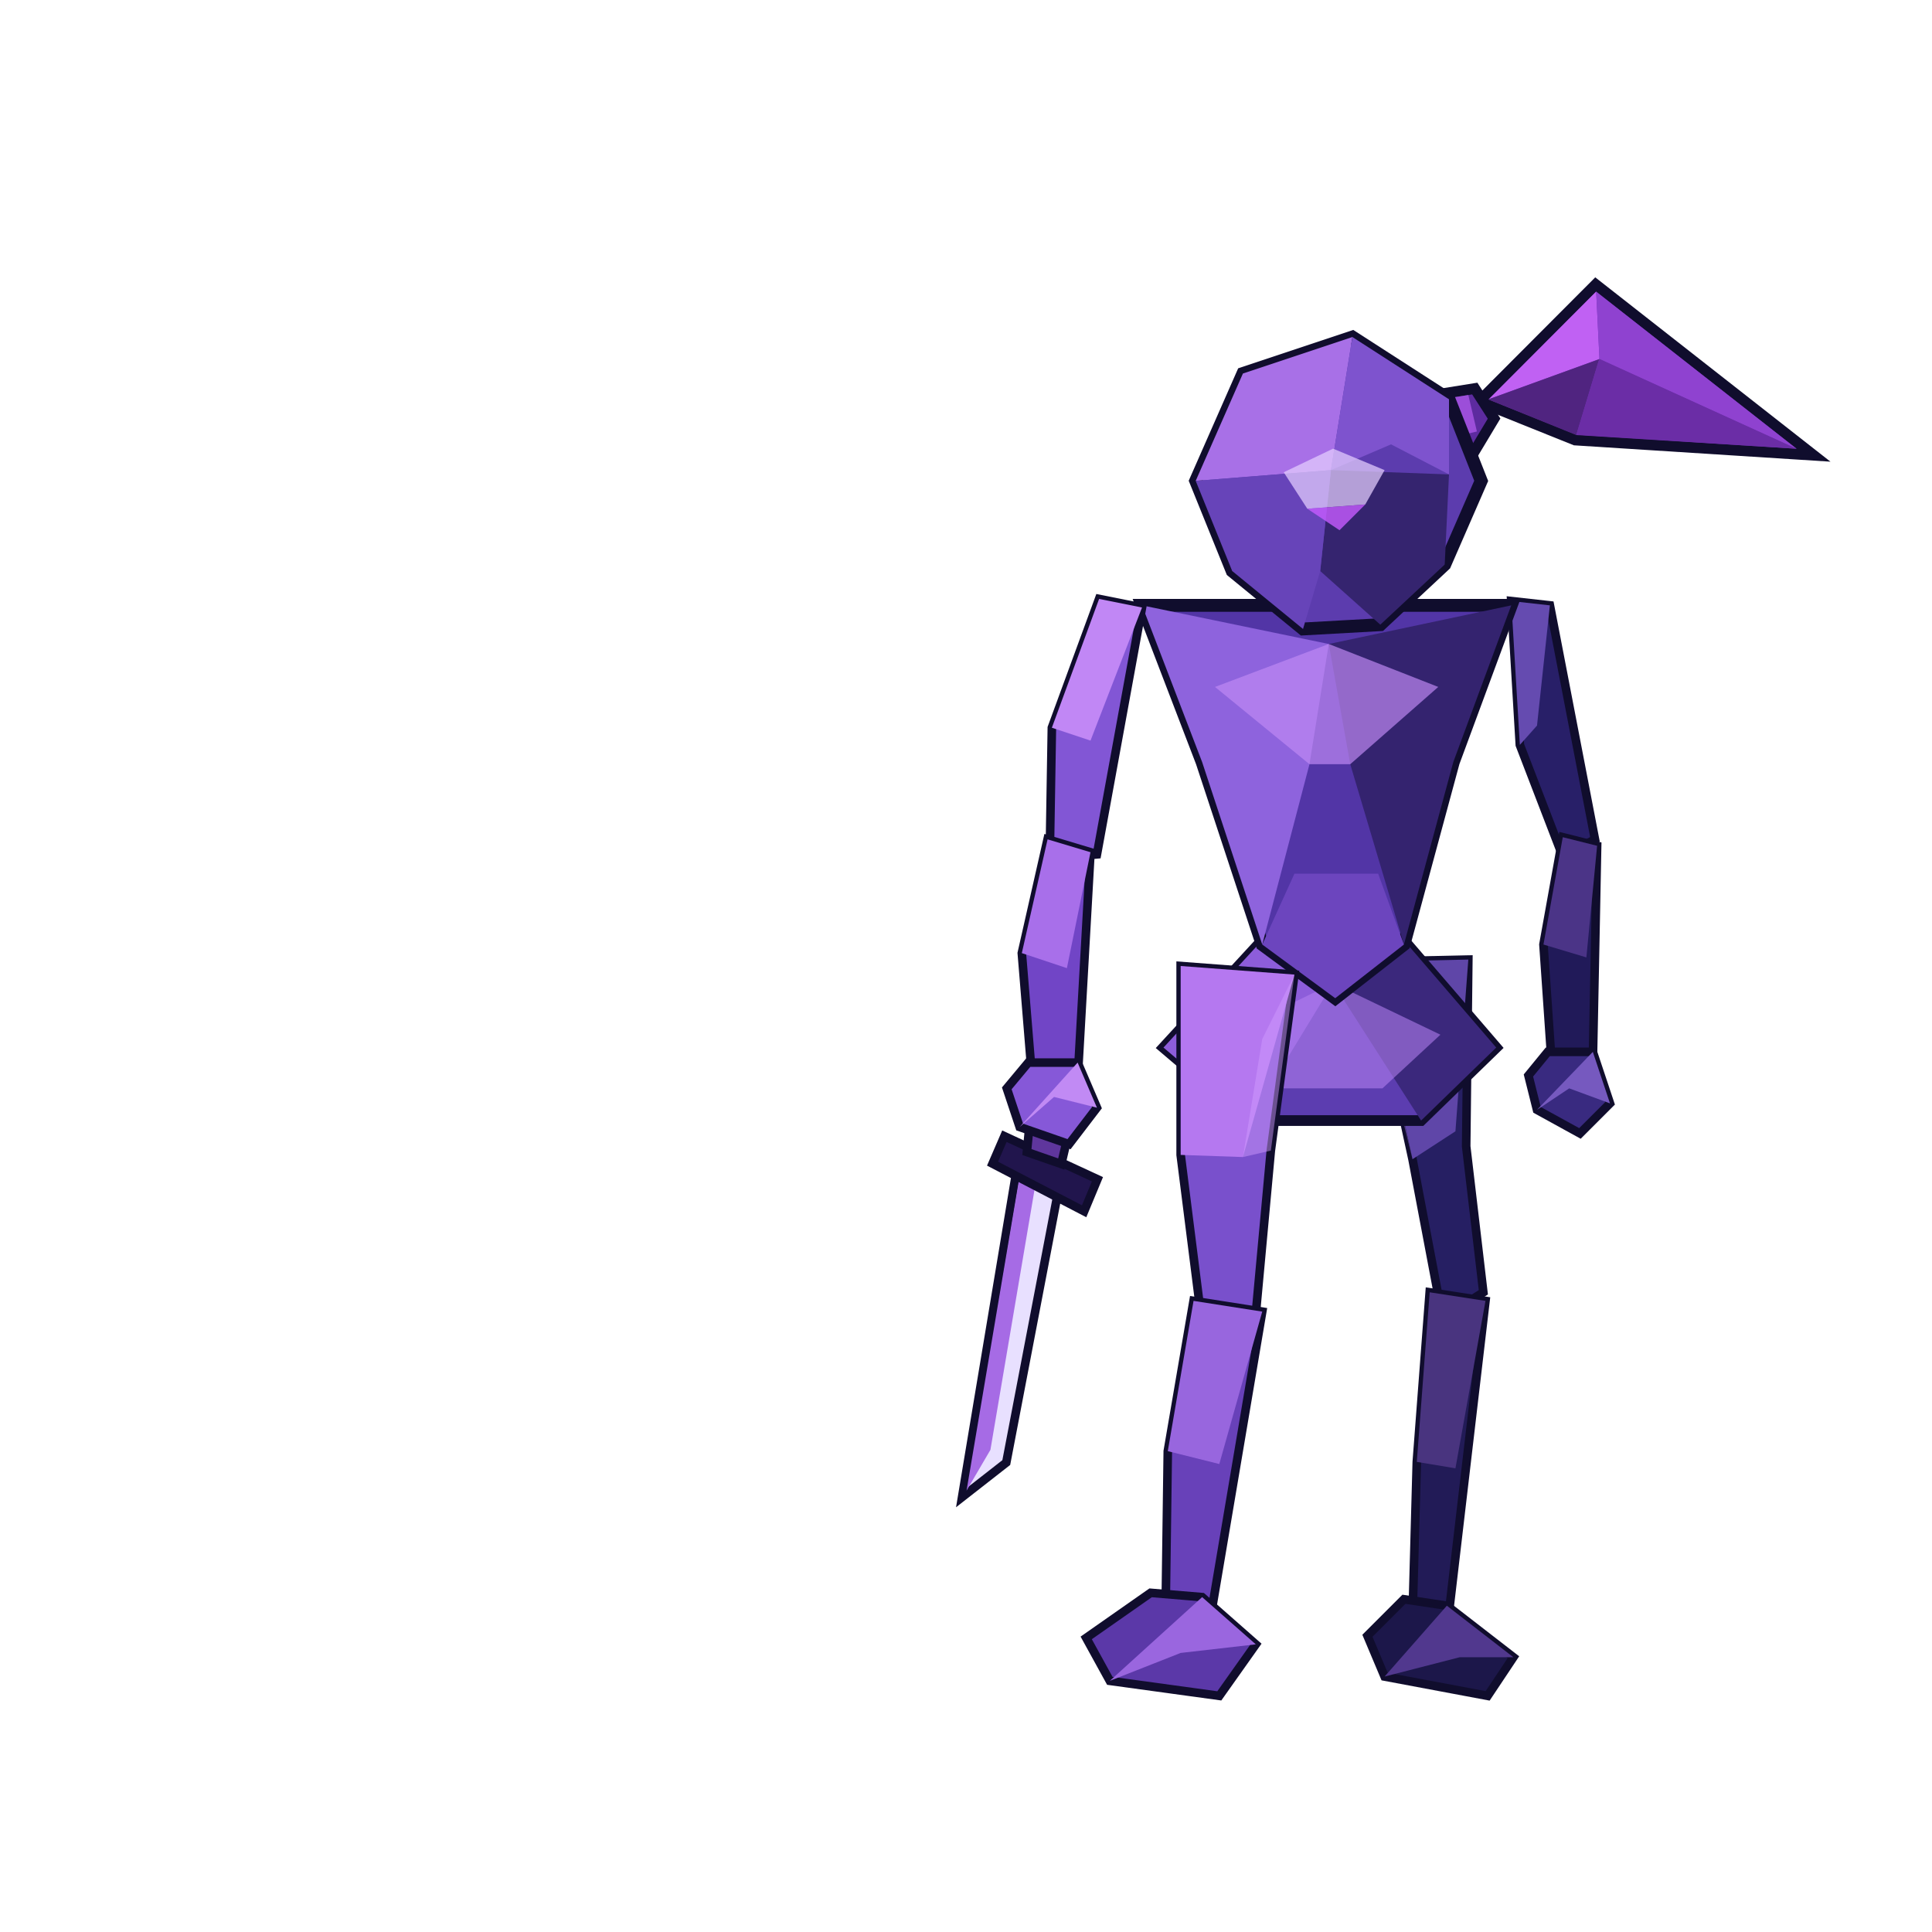
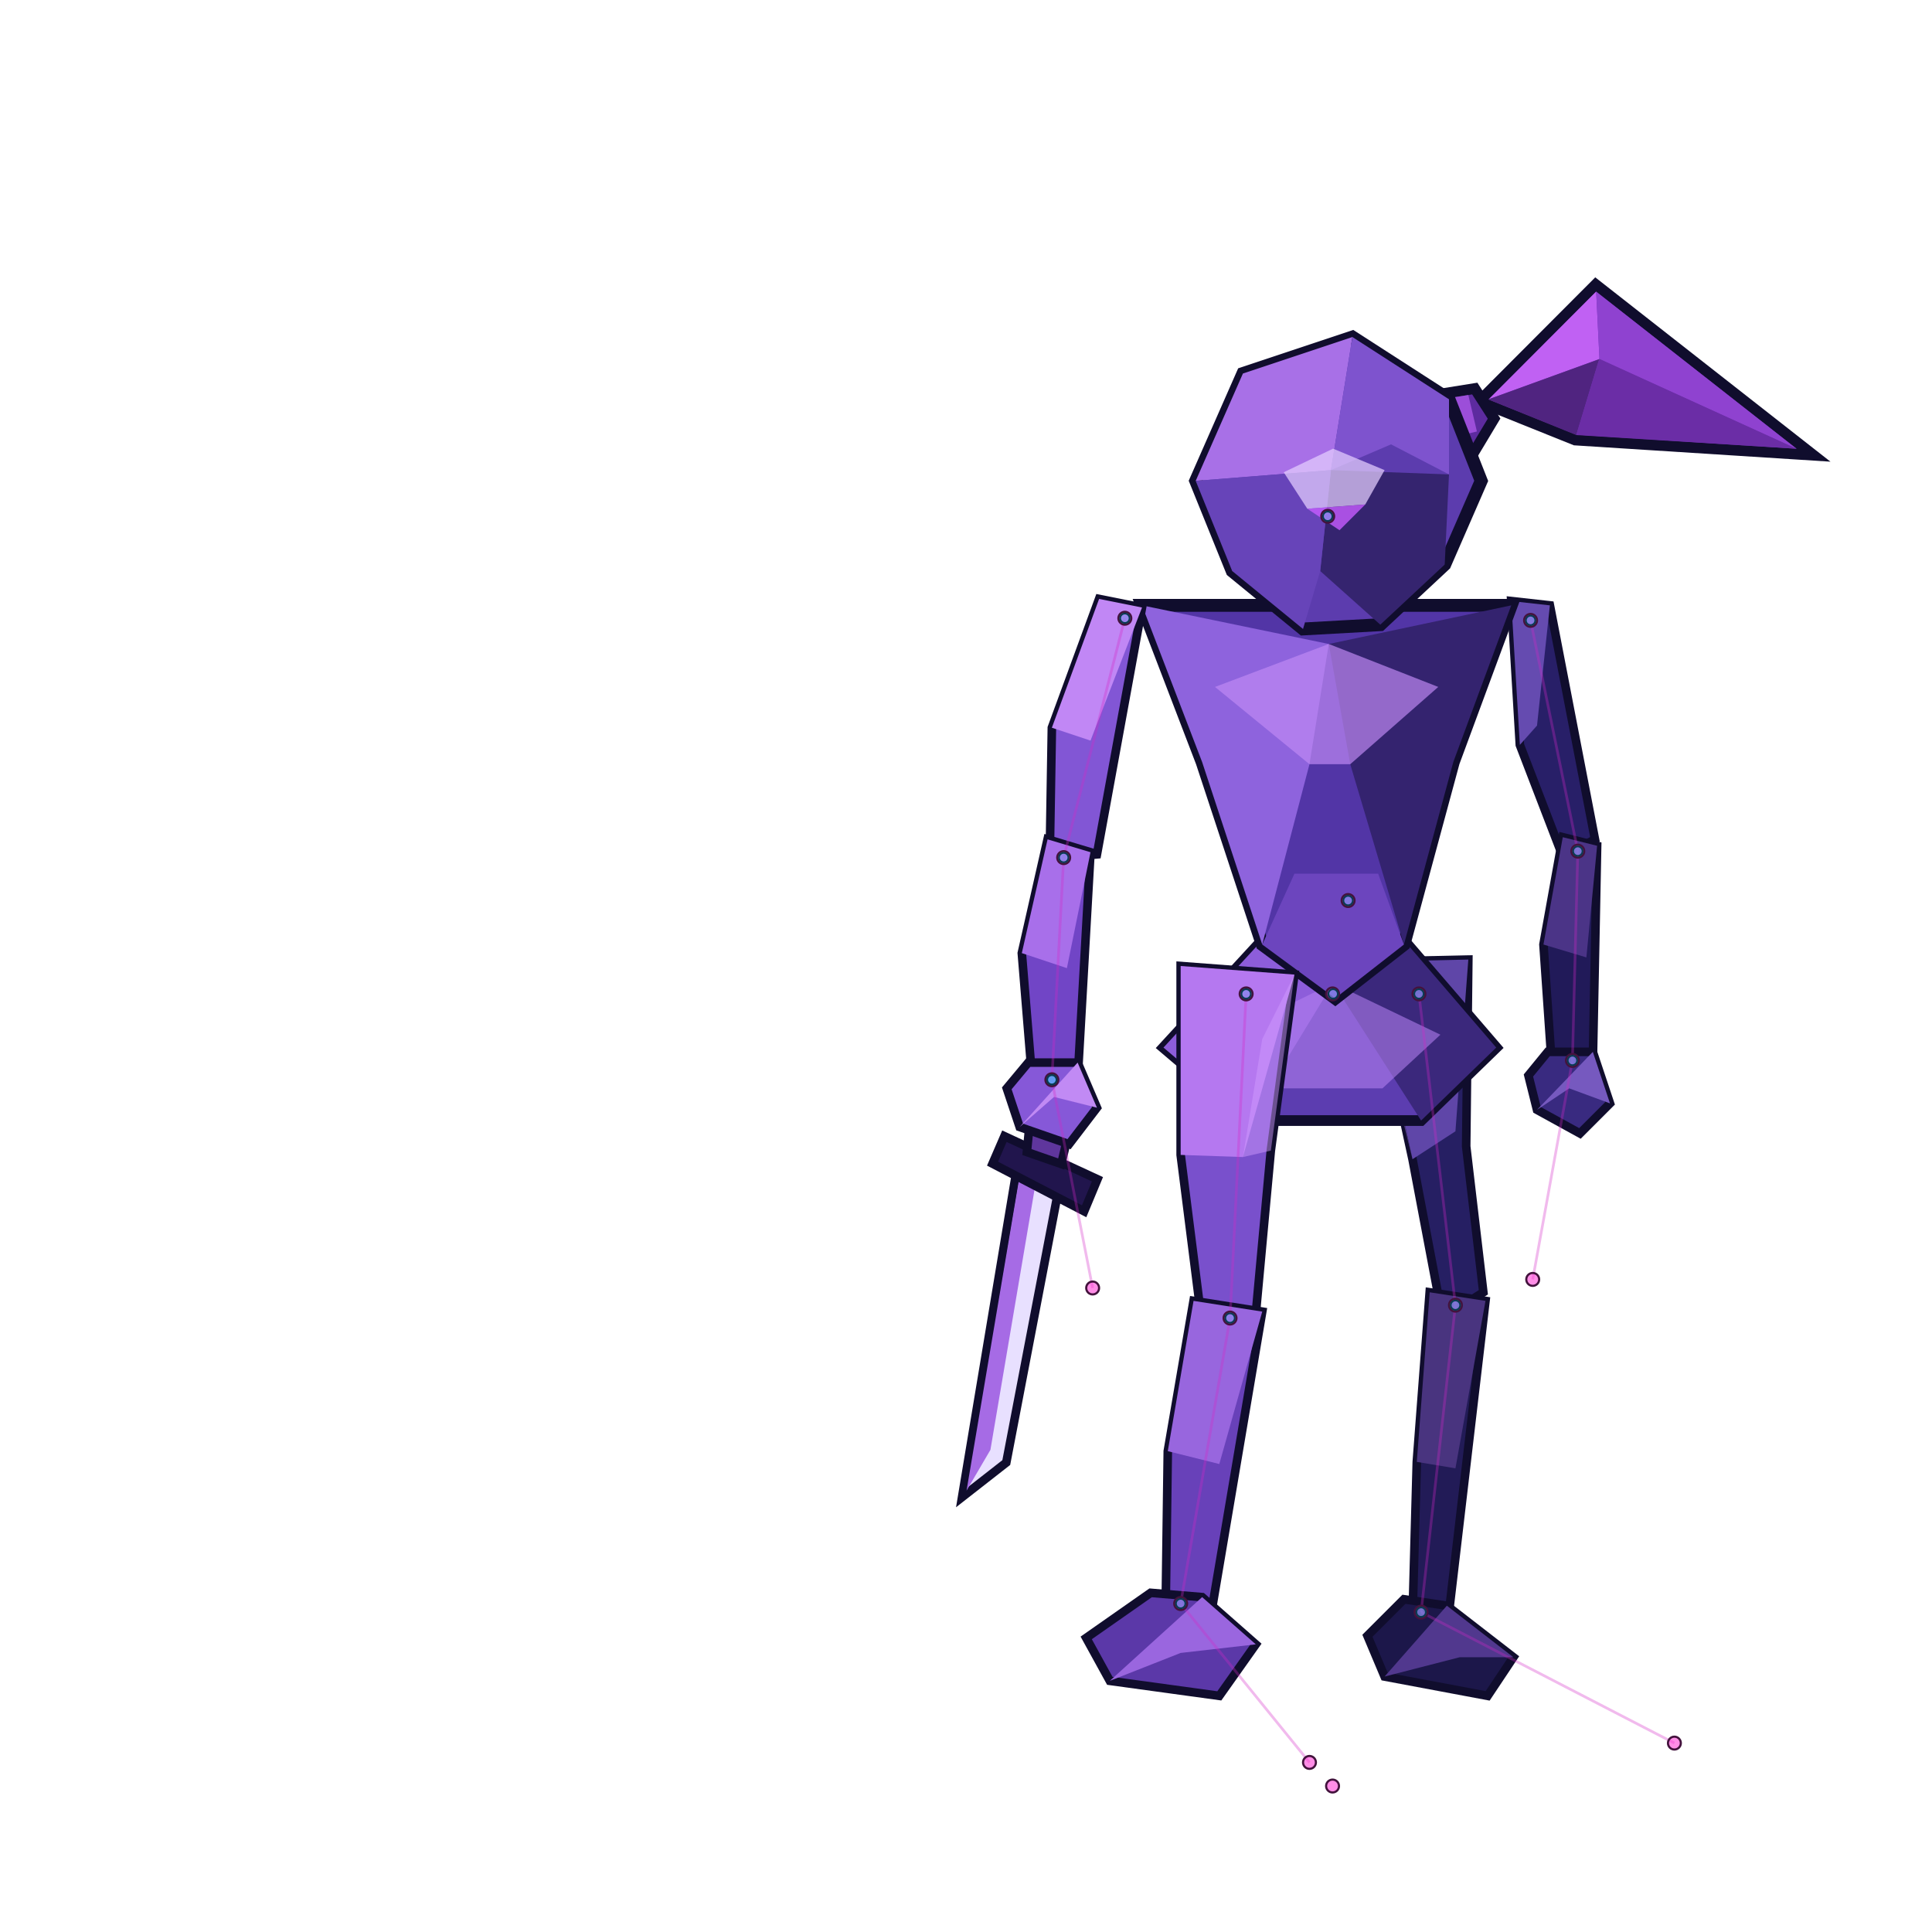
<svg xmlns="http://www.w3.org/2000/svg" width="238.125mm" height="238.125mm" viewBox="0 0 900 900" version="1.1" id="svg127">
  <defs id="defs131" />
  <g id="view-fighting-polygon-sword">
    <g id="polygon-far-leg-u">
      <polygon points="638,448 684,447 683,534 691,602 672,614 658,540" fill="#261F63" stroke="#100D2D" stroke-width="4" id="polygon2" />
      <polygon points="638,448 684,447 678,527 658,540" fill="#5F46A8" id="polygon4" />
      <polygon points="638,448 658,540 648,500" fill="#7A59BD" opacity="0.55" id="polygon6" />
    </g>
    <g id="polygon-far-leg-l">
      <polygon points="666,602 692,606 675,751 658,754 660,681" fill="#221B57" stroke="#100D2D" stroke-width="4" id="polygon9" />
      <polygon points="666,602 692,606 678,684 660,681" fill="#49347F" id="polygon11" />
    </g>
    <g id="polygon-far-foot">
      <polygon points="654,745 674,748 705,772 693,790 645,781 637,762" fill="#1C174A" stroke="#100D2D" stroke-width="4" id="polygon14" />
      <polygon points="674,748 705,772 680,772 645,781" fill="#51388E" id="polygon16" />
    </g>
    <g id="polygon-far-arm-u">
      <polygon points="704,280 722,282 743,391 728,399 708,347" fill="#281F68" stroke="#100D2D" stroke-width="4" id="polygon19" />
      <polygon points="704,280 722,282 716,338 708,347" fill="#654BB0" id="polygon21" />
    </g>
    <g id="polygon-far-arm-l">
      <polygon points="728,390 744,394 742,495 723,498 719,440" fill="#211A59" stroke="#100D2D" stroke-width="4" id="polygon24" />
      <polygon points="728,390 744,394 739,446 719,440" fill="#4B3487" id="polygon26" />
    </g>
    <g id="polygon-far-hand">
      <polygon points="721,490 742,490 750,514 736,528 716,517 712,501" fill="#392A80" stroke="#100D2D" stroke-width="4" id="polygon29" />
      <polygon points="742,490 750,514 731,507 716,517" fill="#7659BF" id="polygon31" />
    </g>
    <g id="polygon-pelvis">
      <polygon points="588,438 654,438 697,488 662,522 582,522 542,488" fill="#5C3DB0" stroke="#100D2D" stroke-width="5" id="polygon34" />
      <polygon points="588,438 621,458 582,522 542,488" fill="#8D5DDA" id="polygon36" />
      <polygon points="621,458 654,438 697,488 662,522" fill="#3B287C" id="polygon38" />
      <polygon points="572,482 621,458 671,482 644,507 598,507" fill="#B480F1" opacity="0.58" id="polygon40" />
    </g>
    <g id="polygon-torso">
      <polygon points="532,282 704,282 677,355 654,440 622,465 588,440 560,355" fill="#5235A6" stroke="#100D2D" stroke-width="6" id="polygon43" />
      <polygon points="532,282 619,300 610,356 588,440 560,355" fill="#8E63DD" id="polygon45" />
      <polygon points="619,300 704,282 677,355 654,440 629,356" fill="#34236F" id="polygon47" />
      <polygon points="566,320 619,300 670,320 629,356 610,356" fill="#C08AF5" opacity="0.68" id="polygon49" />
      <polygon points="588,440 622,465 654,440 642,407 603,407" fill="#6C45BE" id="polygon51" />
    </g>
    <g id="polygon-head">
      <g id="layer1">
        <path id="polygon58" style="fill:#7132b4;stroke:#100d2d;stroke-width:5" d="m 689,187 54.334,-54.466 101.473,79.525 -111.077,-7.085 z" />
        <path id="polygon60" transform="translate(8.868693,-92.42216)" style="fill:#c061f3" d="m 736.235,259.694 -51.57,18.689 50.019,-50.143 z" />
        <path id="polygon62" transform="translate(42.16068,-42.97304)" style="fill:#8f42d0" d="M 794.777,252.061 702.926,210.313 701.399,178.829 Z" />
        <path id="polygon64" transform="translate(-53.29525,-64.4097)" style="fill:#502480" d="M 798.298,231.687 787.585,267.077 746.588,250.472 Z" />
        <path id="polygon66" style="fill:#6b2da6" d="m 836.902,209.036 -102.631,-6.358 10.704,-35.53 z" />
      </g>
      <g id="layer2" style="display:inline">
        <polygon points="664,211 657,198 662,185 687,181 696,195 687,210 " fill="#5d2b9f" stroke="#100d2d" stroke-width="5" id="polygon54" />
        <polygon points="665,187 684,184 688,201 663,207 " fill="#b45cf0" opacity="0.72" id="polygon56" />
      </g>
      <g id="layer3" style="display:inline">
        <polygon points="675,186 690,224 673,263 643,291 607,293 574,266 557,224 579,174 630,157 " fill="#5c3cae" stroke="#100d2d" stroke-width="6" id="polygon68" />
        <polygon points="620,219 557,224 579,174 630,157 " fill="#a870e7" id="polygon70" />
        <polygon points="675,221 648,207 620,219 630,157 675,186 " fill="#7e53ce" id="polygon72" />
        <polygon points="673,263 643,291 615,266 620,219 675,221 " fill="#35246f" id="polygon74" />
        <polygon points="615,266 607,293 574,266 557,224 620,219 " fill="#6744b9" id="polygon76" />
        <polygon points="645,219 636,235 609,237 598,220 621,209 " fill="#e4ceff" opacity="0.72" id="polygon78" />
        <polygon points="624,247 609,237 636,235 " fill="#c55bff" opacity="0.8" id="polygon80" />
      </g>
    </g>
    <g id="polygon-near-leg-u">
      <polygon points="550,450 603,454 592,536 585,612 560,617 550,538" fill="#7950CC" stroke="#100D2D" stroke-width="4" id="polygon83" />
      <polygon points="550,450 603,454 579,539 550,538" fill="#B578F0" id="polygon85" />
      <polygon points="603,454 592,536 579,539 588,484" fill="#D09AFF" opacity="0.48" id="polygon87" />
    </g>
    <g id="polygon-near-leg-l">
      <polygon points="556,606 588,611 565,747 543,750 544,676" fill="#6841B9" stroke="#100D2D" stroke-width="4" id="polygon90" />
      <polygon points="556,606 588,611 568,682 544,676" fill="#9866DE" id="polygon92" />
    </g>
    <g id="polygon-near-foot">
      <polygon points="536,742 560,744 585,766 568,790 517,783 506,763" fill="#5B38A8" stroke="#100D2D" stroke-width="4" id="polygon95" />
      <polygon points="560,744 585,766 550,770 517,783" fill="#9A66DF" id="polygon97" />
    </g>
    <g id="polygon-near-arm-u">
      <polygon points="512,279 532,283 511,398 489,400 490,339" fill="#8256D5" stroke="#100D2D" stroke-width="4" id="polygon100" />
      <polygon points="512,279 532,283 508,345 490,339" fill="#C187F5" id="polygon102" />
    </g>
    <g id="polygon-near-arm-l">
      <polygon points="488,391 508,397 502,503 481,505 476,444" fill="#7145C6" stroke="#100D2D" stroke-width="4" id="polygon105" />
      <polygon points="488,391 508,397 497,451 476,444" fill="#A86FEA" id="polygon107" />
    </g>
    <g id="polygon-sword" transform="rotate(-135.5952,496.402,526.7574)">
      <path id="polygon115" style="fill:#e8e0ff;stroke:#100d2d;stroke-width:4" d="M 411.451,371.101 408,397 l 73,110 17,-12 z" />
      <path id="polygon117" style="fill:#a66be5" d="m 417.417,396.062 71.702,103.228 6.516,-4.479 -83.569,-120.113 z" />
      <path id="polygon121" style="fill:#21154d;stroke:#100d2d;stroke-width:4" d="m 515,505 -45,16 -6,-15 46,-14 z" />
      <path id="polygon123" transform="rotate(-70.18843,484.4084,508.657)" style="fill:#5f369d;stroke:#100d2d;stroke-width:4" d="m 480,513 12,12 -14,23 -15,-14 z" />
    </g>
    <g id="polygon-near-hand">
      <polygon points="479,495 502,495 511,516 498,533 475,525 469,507" fill="#8658D8" stroke="#100D2D" stroke-width="4" id="polygon110" />
      <polygon points="502,495 511,516 491,511 475,525" fill="#C18AF4" id="polygon112" />
    </g>
  </g>
+   <g id="ambition-rig-markers" data-rig-editor-layer="true">
+     <g id="ambition-rig-markers-side" data-rig-view="side">
+       <line id="ambition-rig-side-guide-far_arm_u" data-rig-bone-guide="far_arm_u" x1="713" y1="288.999" x2="735" y2="396.498" stroke="#d226c6" stroke-width="1.25" stroke-opacity="0.32" />
+       <line id="ambition-rig-side-guide-far_arm_l" data-rig-bone-guide="far_arm_l" x1="735" y1="396.498" x2="732.499" y2="494" stroke="#d226c6" stroke-width="1.25" stroke-opacity="0.32" />
+       <line id="ambition-rig-side-guide-far_arm_hand" data-rig-bone-guide="far_arm_hand" x1="732.499" y1="494" x2="713.999" y2="596.002" stroke="#d226c6" stroke-width="1.25" stroke-opacity="0.32" />
+       <line id="ambition-rig-side-guide-far_leg_u" data-rig-bone-guide="far_leg_u" x1="661.001" y1="463" x2="678.002" y2="608.001" stroke="#d226c6" stroke-width="1.25" stroke-opacity="0.32" />
+       <line id="ambition-rig-side-guide-far_leg_l" data-rig-bone-guide="far_leg_l" x1="678.002" y1="608.001" x2="662.002" y2="751.002" stroke="#d226c6" stroke-width="1.25" stroke-opacity="0.32" />
+       <line id="ambition-rig-side-guide-far_leg_foot" data-rig-bone-guide="far_leg_foot" x1="662.002" y1="751.002" x2="780.001" y2="812.002" stroke="#d226c6" stroke-width="1.25" stroke-opacity="0.32" />
+       <line id="ambition-rig-side-guide-near_arm_u" data-rig-bone-guide="near_arm_u" x1="523.999" y1="288.001" x2="495.5" y2="399.499" stroke="#d226c6" stroke-width="1.25" stroke-opacity="0.32" />
+       <line id="ambition-rig-side-guide-near_arm_l" data-rig-bone-guide="near_arm_l" x1="495.5" y1="399.499" x2="490" y2="502.997" stroke="#d226c6" stroke-width="1.25" stroke-opacity="0.32" />
+       <line id="ambition-rig-side-guide-near_arm_hand" data-rig-bone-guide="near_arm_hand" x1="490" y1="502.997" x2="508.998" y2="599.996" stroke="#d226c6" stroke-width="1.25" stroke-opacity="0.32" />
+       <line id="ambition-rig-side-guide-near_leg_u" data-rig-bone-guide="near_leg_u" x1="580.502" y1="463" x2="573.003" y2="614.001" stroke="#d226c6" stroke-width="1.25" stroke-opacity="0.32" />
+       <line id="ambition-rig-side-guide-near_leg_l" data-rig-bone-guide="near_leg_l" x1="573.003" y1="614.001" x2="550.004" y2="746.999" stroke="#d226c6" stroke-width="1.25" stroke-opacity="0.32" />
+       <line id="ambition-rig-side-guide-near_leg_foot" data-rig-bone-guide="near_leg_foot" x1="550.004" y1="746.999" x2="610.006" y2="821.001" stroke="#d226c6" stroke-width="1.25" stroke-opacity="0.32" />
+       <circle id="ambition-rig-side-joint-far_ankle" data-rig-joint="far_ankle" cx="662.002" cy="751.002" r="3" fill="#ff3bd4" fill-opacity="0.58" stroke="#43133d" stroke-width="1" />
+       <circle id="ambition-rig-side-joint-far_elbow" data-rig-joint="far_elbow" cx="735" cy="396.498" r="3" fill="#ff3bd4" fill-opacity="0.58" stroke="#43133d" stroke-width="1" />
+       <circle id="ambition-rig-side-joint-far_handtip" data-rig-joint="far_handtip" cx="713.999" cy="596.002" r="3" fill="#ff3bd4" fill-opacity="0.58" stroke="#43133d" stroke-width="1" />
+       <circle id="ambition-rig-side-joint-far_hip" data-rig-joint="far_hip" cx="661.001" cy="463" r="3" fill="#ff3bd4" fill-opacity="0.58" stroke="#43133d" stroke-width="1" />
+       <circle id="ambition-rig-side-joint-far_knee" data-rig-joint="far_knee" cx="678.002" cy="608.001" r="3" fill="#ff3bd4" fill-opacity="0.58" stroke="#43133d" stroke-width="1" />
+       <circle id="ambition-rig-side-joint-far_shoulder" data-rig-joint="far_shoulder" cx="713" cy="288.999" r="3" fill="#ff3bd4" fill-opacity="0.58" stroke="#43133d" stroke-width="1" />
+       <circle id="ambition-rig-side-joint-far_toe" data-rig-joint="far_toe" cx="780.001" cy="812.002" r="3" fill="#ff3bd4" fill-opacity="0.58" stroke="#43133d" stroke-width="1" />
+       <circle id="ambition-rig-side-joint-far_wrist" data-rig-joint="far_wrist" cx="732.499" cy="494" r="3" fill="#ff3bd4" fill-opacity="0.58" stroke="#43133d" stroke-width="1" />
+       <circle id="ambition-rig-side-joint-hip_center" data-rig-joint="hip_center" cx="620.752" cy="463" r="3" fill="#ff3bd4" fill-opacity="0.58" stroke="#43133d" stroke-width="1" />
+       <circle id="ambition-rig-side-joint-near_ankle" data-rig-joint="near_ankle" cx="550.004" cy="746.999" r="3" fill="#ff3bd4" fill-opacity="0.58" stroke="#43133d" stroke-width="1" />
+       <circle id="ambition-rig-side-joint-near_elbow" data-rig-joint="near_elbow" cx="495.5" cy="399.499" r="3" fill="#ff3bd4" fill-opacity="0.58" stroke="#43133d" stroke-width="1" />
+       <circle id="ambition-rig-side-joint-near_handtip" data-rig-joint="near_handtip" cx="508.998" cy="599.996" r="3" fill="#ff3bd4" fill-opacity="0.58" stroke="#43133d" stroke-width="1" />
+       <circle id="ambition-rig-side-joint-near_hip" data-rig-joint="near_hip" cx="580.502" cy="463" r="3" fill="#ff3bd4" fill-opacity="0.58" stroke="#43133d" stroke-width="1" />
+       <circle id="ambition-rig-side-joint-near_knee" data-rig-joint="near_knee" cx="573.003" cy="614.001" r="3" fill="#ff3bd4" fill-opacity="0.58" stroke="#43133d" stroke-width="1" />
+       <circle id="ambition-rig-side-joint-near_shoulder" data-rig-joint="near_shoulder" cx="523.999" cy="288.001" r="3" fill="#ff3bd4" fill-opacity="0.58" stroke="#43133d" stroke-width="1" />
+       <circle id="ambition-rig-side-joint-near_toe" data-rig-joint="near_toe" cx="610.006" cy="821.001" r="3" fill="#ff3bd4" fill-opacity="0.58" stroke="#43133d" stroke-width="1" />
+       <circle id="ambition-rig-side-joint-near_wrist" data-rig-joint="near_wrist" cx="490" cy="502.997" r="3" fill="#ff3bd4" fill-opacity="0.58" stroke="#43133d" stroke-width="1" />
+       <circle id="ambition-rig-side-joint-neck" data-rig-joint="neck" cx="618.5" cy="240.501" r="3" fill="#ff3bd4" fill-opacity="0.58" stroke="#43133d" stroke-width="1" />
+       <circle id="ambition-rig-side-joint-rig_root" data-rig-joint="rig_root" cx="620.752" cy="832.003" r="3" fill="#ff3bd4" fill-opacity="0.58" stroke="#43133d" stroke-width="1" />
+       <circle id="ambition-rig-side-joint-waist" data-rig-joint="waist" cx="628.002" cy="419.5" r="3" fill="#ff3bd4" fill-opacity="0.58" stroke="#43133d" stroke-width="1" />
+       <circle id="ambition-rig-side-bind-far_leg_u" data-rig-bind-pivot="far_leg_u" cx="661" cy="463" r="2.2" fill="#28c8ff" fill-opacity="0.42" stroke="#093b52" stroke-width="0.8" />
+       <circle id="ambition-rig-side-bind-far_leg_l" data-rig-bind-pivot="far_leg_l" cx="678" cy="608" r="2.2" fill="#28c8ff" fill-opacity="0.42" stroke="#093b52" stroke-width="0.8" />
+       <circle id="ambition-rig-side-bind-far_leg_foot" data-rig-bind-pivot="far_leg_foot" cx="662" cy="751" r="2.2" fill="#28c8ff" fill-opacity="0.42" stroke="#093b52" stroke-width="0.8" />
+       <circle id="ambition-rig-side-bind-far_arm_u" data-rig-bind-pivot="far_arm_u" cx="713" cy="289" r="2.2" fill="#28c8ff" fill-opacity="0.42" stroke="#093b52" stroke-width="0.8" />
+       <circle id="ambition-rig-side-bind-far_arm_l" data-rig-bind-pivot="far_arm_l" cx="735" cy="396.5" r="2.2" fill="#28c8ff" fill-opacity="0.42" stroke="#093b52" stroke-width="0.8" />
+       <circle id="ambition-rig-side-bind-far_arm_hand" data-rig-bind-pivot="far_arm_hand" cx="732.5" cy="494" r="2.2" fill="#28c8ff" fill-opacity="0.42" stroke="#093b52" stroke-width="0.8" />
+       <circle id="ambition-rig-side-bind-pelvis" data-rig-bind-pivot="pelvis" cx="621" cy="463" r="2.2" fill="#28c8ff" fill-opacity="0.42" stroke="#093b52" stroke-width="0.8" />
+       <circle id="ambition-rig-side-bind-torso" data-rig-bind-pivot="torso" cx="628" cy="419.5" r="2.2" fill="#28c8ff" fill-opacity="0.42" stroke="#093b52" stroke-width="0.8" />
+       <circle id="ambition-rig-side-bind-head" data-rig-bind-pivot="head" cx="618.5" cy="240.5" r="2.2" fill="#28c8ff" fill-opacity="0.42" stroke="#093b52" stroke-width="0.8" />
+       <circle id="ambition-rig-side-bind-near_leg_u" data-rig-bind-pivot="near_leg_u" cx="580.5" cy="463" r="2.2" fill="#28c8ff" fill-opacity="0.42" stroke="#093b52" stroke-width="0.8" />
+       <circle id="ambition-rig-side-bind-near_leg_l" data-rig-bind-pivot="near_leg_l" cx="573" cy="614" r="2.2" fill="#28c8ff" fill-opacity="0.42" stroke="#093b52" stroke-width="0.8" />
+       <circle id="ambition-rig-side-bind-near_leg_foot" data-rig-bind-pivot="near_leg_foot" cx="550" cy="747" r="2.2" fill="#28c8ff" fill-opacity="0.42" stroke="#093b52" stroke-width="0.8" />
+       <circle id="ambition-rig-side-bind-near_arm_u" data-rig-bind-pivot="near_arm_u" cx="524" cy="288" r="2.2" fill="#28c8ff" fill-opacity="0.42" stroke="#093b52" stroke-width="0.8" />
+       <circle id="ambition-rig-side-bind-near_arm_l" data-rig-bind-pivot="near_arm_l" cx="495.5" cy="399.5" r="2.2" fill="#28c8ff" fill-opacity="0.42" stroke="#093b52" stroke-width="0.8" />
+       <circle id="ambition-rig-side-bind-near_arm_hand" data-rig-bind-pivot="near_arm_hand" cx="490" cy="503" r="2.2" fill="#28c8ff" fill-opacity="0.42" stroke="#093b52" stroke-width="0.8" />
+       <circle id="ambition-rig-side-bind-sword" data-rig-bind-pivot="sword" cx="490" cy="503" r="2.2" fill="#28c8ff" fill-opacity="0.42" stroke="#093b52" stroke-width="0.8" />
+     </g>
+   </g>
</svg>
